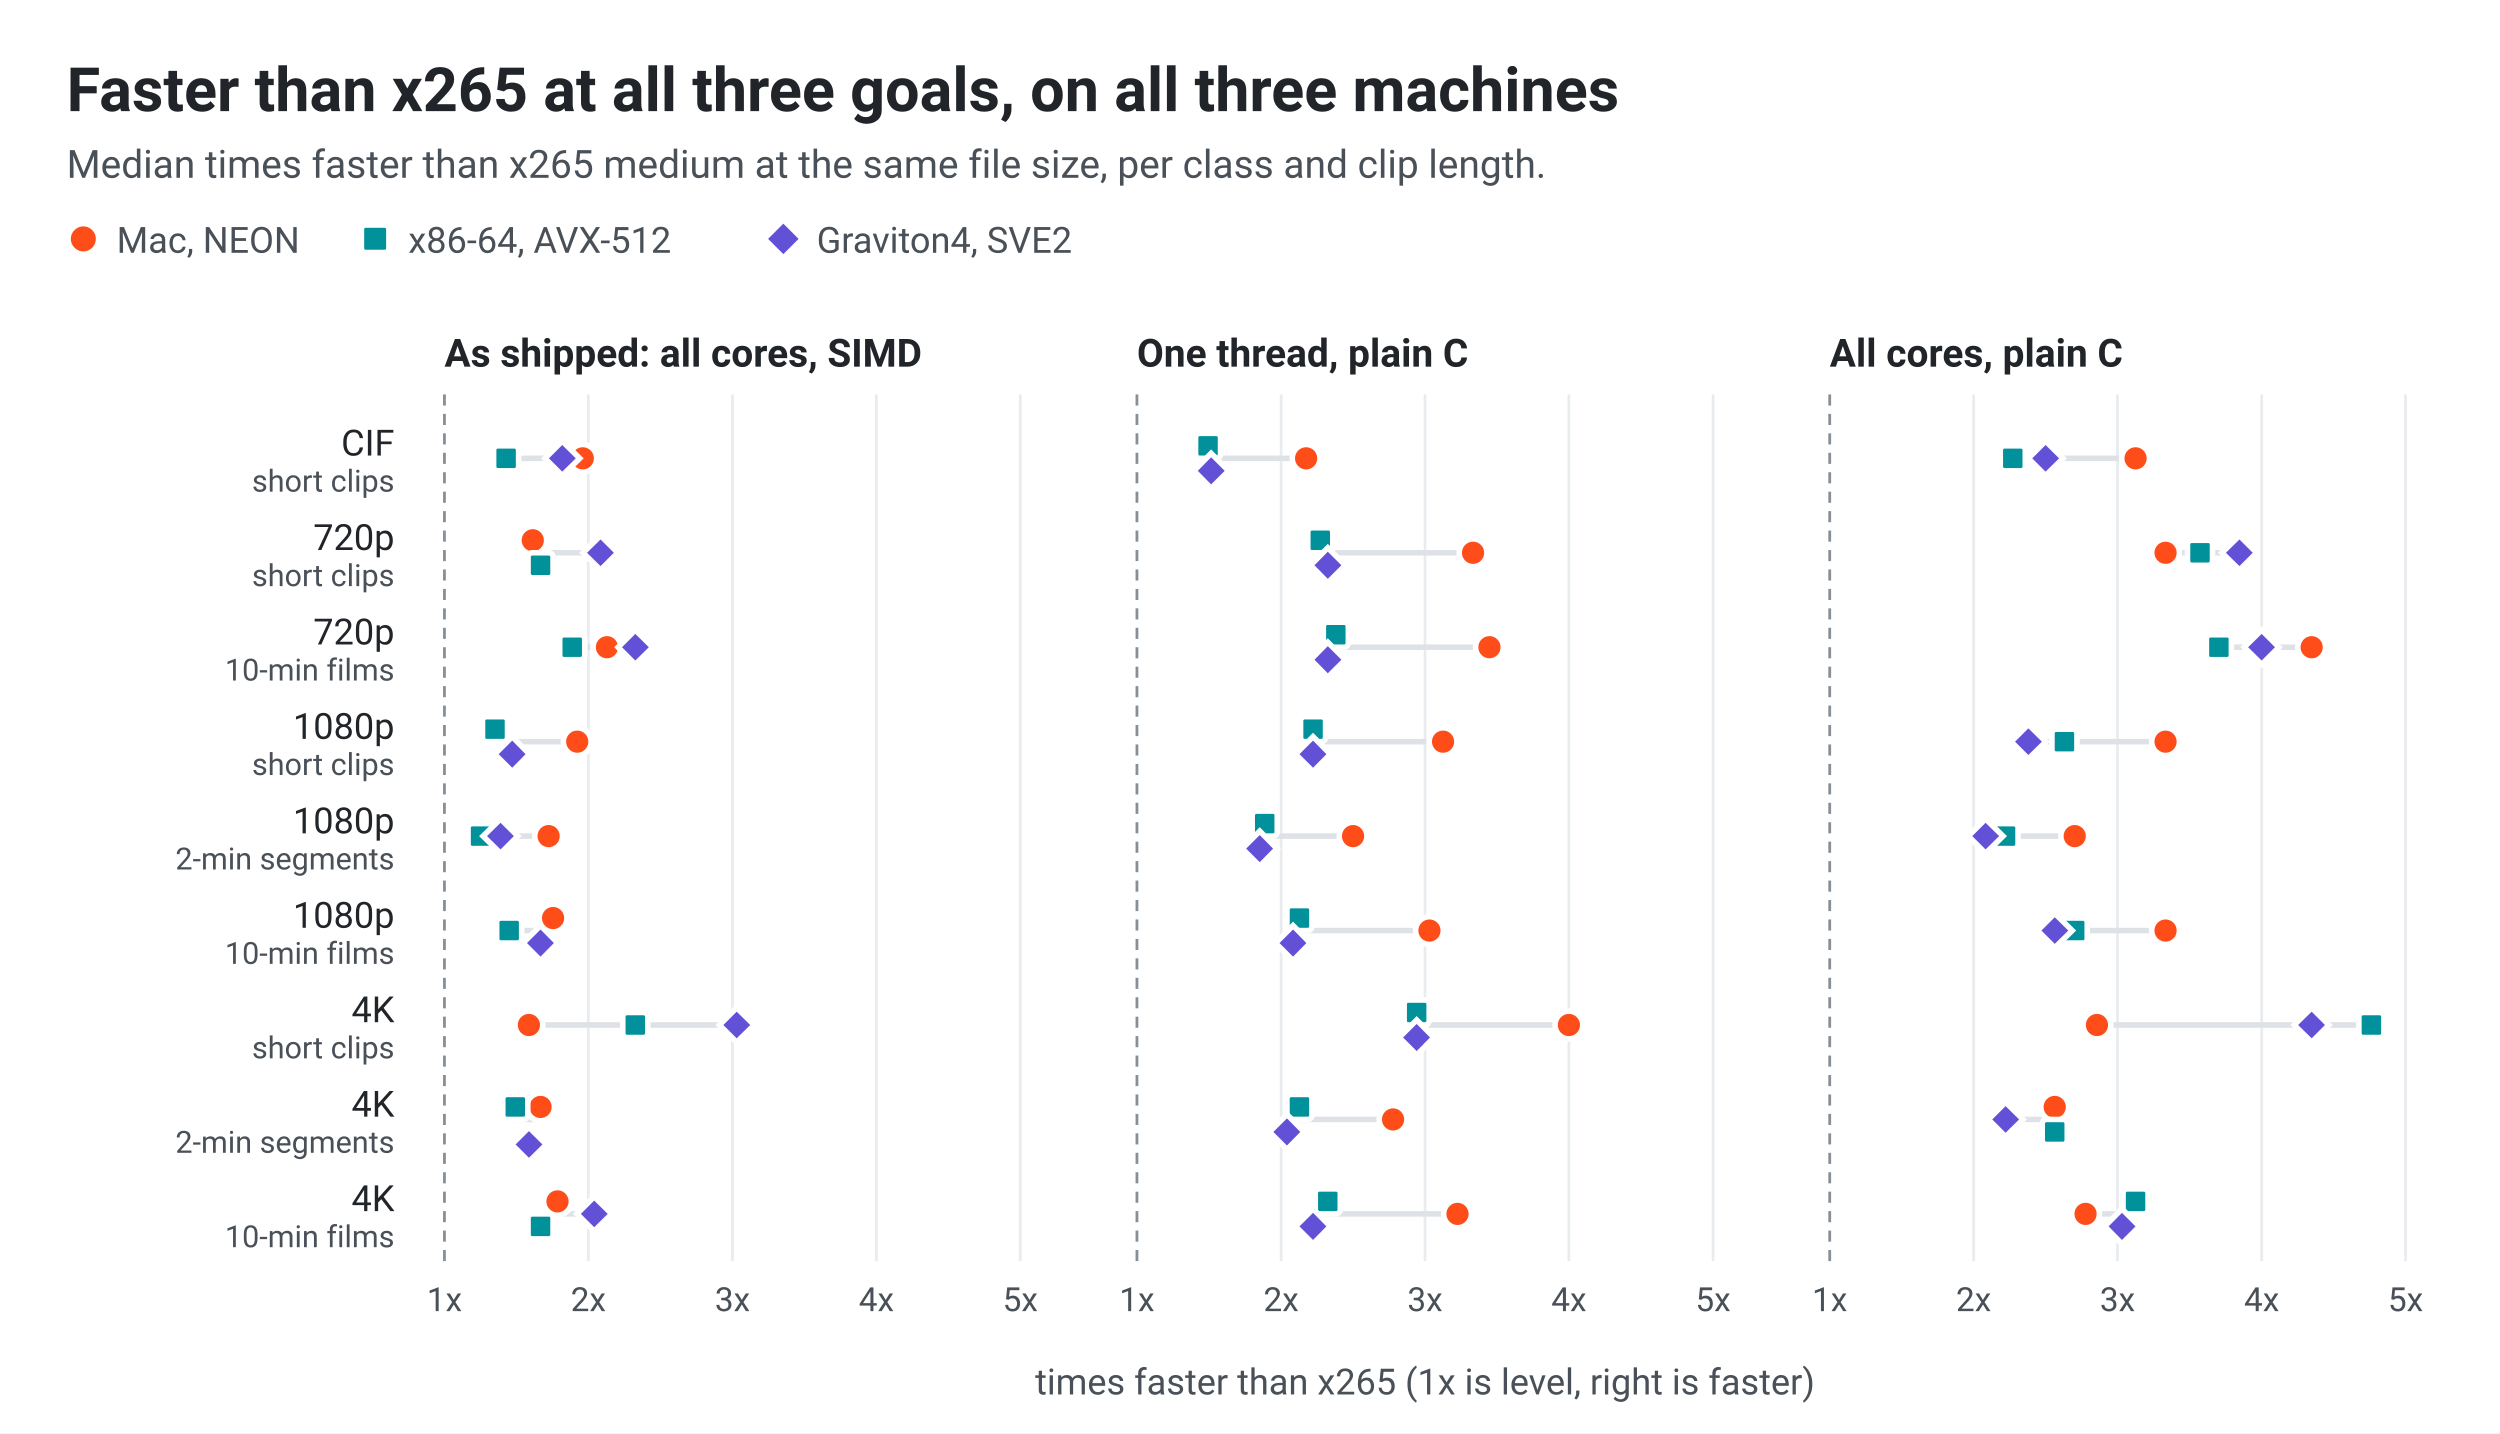
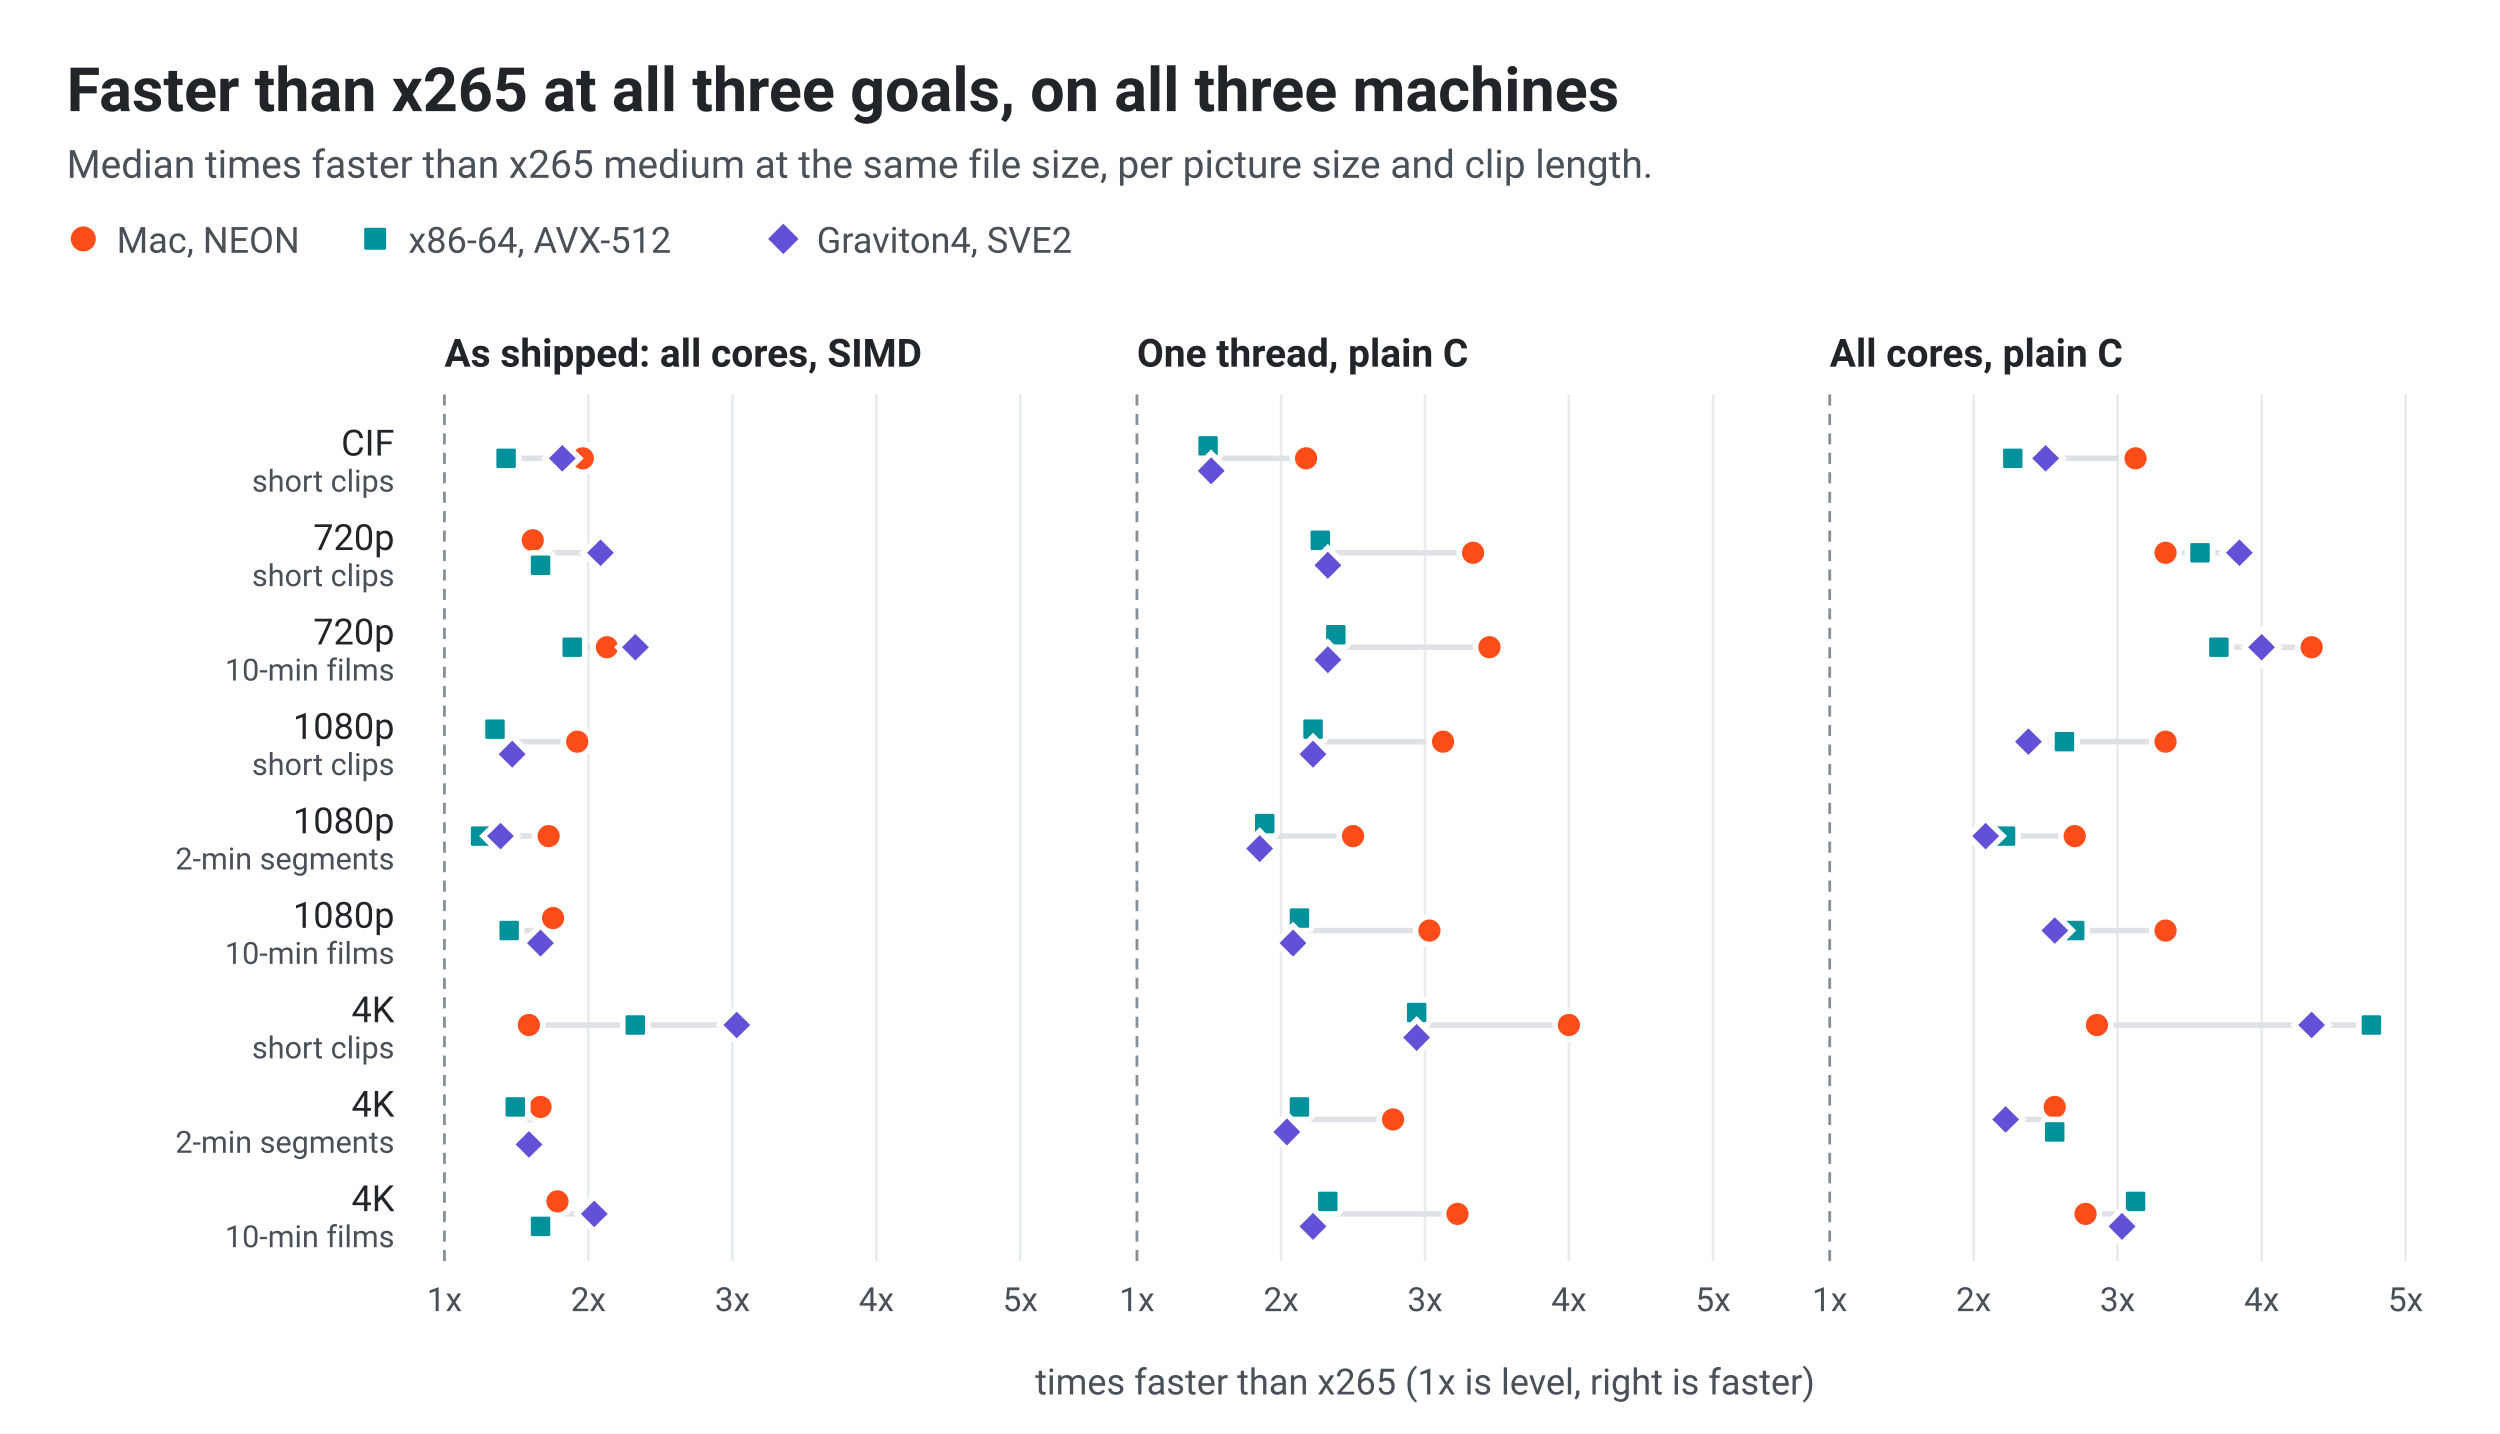
<svg xmlns="http://www.w3.org/2000/svg" width="900" height="516" viewBox="0 0 900 516" role="img">
  <style>
.bg{fill:#ffffff}.t1{fill:#212529}.t2{fill:#495057}.grid{stroke:#e9ecef}
.base{stroke:#868e96}.ring{stroke:#ffffff}.med{stroke:#212529}.band{fill:#f1f3f5}
.s1{fill:#ff4d1a}.s2{fill:#00919a}.s3{fill:#6250d6}.sx{fill:#868e96}
.l1{stroke:#ff4d1a}.l2{stroke:#00919a}.l3{stroke:#6250d6}.lx{stroke:#868e96}.span{stroke:#dee2e6}
.note{fill:#b8330a}.wash{fill:#ffe8dc}
text{font-family:system-ui,-apple-system,"Segoe UI",Roboto,Helvetica,Arial,sans-serif}
@media (prefers-color-scheme:dark){
.bg{fill:#1b1c1e}.t1{fill:#e9ecee}.t2{fill:#b6bcc1}.grid{stroke:#2e3135}
.base{stroke:#8f959a}.ring{stroke:#1b1c1e}.med{stroke:#e9ecee}.band{fill:#23262a}
.s1{fill:#ff4d1a}.s2{fill:#12a3ad}.s3{fill:#9085e9}.sx{fill:#8f959a}
.l1{stroke:#ff4d1a}.l2{stroke:#12a3ad}.l3{stroke:#9085e9}.lx{stroke:#8f959a}.span{stroke:#3a3e43}
.note{fill:#ff8a5c}.wash{fill:#45200f}}
</style>
  <rect width="100%" height="100%" class="bg" />
  <text x="24.0" y="40.0" font-size="22" class="t1" text-anchor="start" font-weight="600">Faster than x265 at all three goals, on all three machines</text>
-   <text x="24.0" y="64.0" font-size="14" class="t2" text-anchor="start">Median times faster than x265 medium at the same file size, per class and clip length.</text>
+   <text x="24.0" y="64.0" font-size="14" class="t2" text-anchor="start">Median times faster than x265 medium at the same file size, per picture size and clip length.</text>
  <circle cx="30.0" cy="86.0" r="5.5" class="s1 ring" stroke-width="2" />
  <text x="42.0" y="91.0" font-size="13" class="t2" text-anchor="start">Mac, NEON</text>
  <rect x="130.1" y="81.0" width="9.9" height="9.9" rx="1.5" class="s2 ring" stroke-width="2" />
  <text x="147.0" y="91.0" font-size="13" class="t2" text-anchor="start">x86-64, AVX-512</text>
  <polygon points="282.0,79.1 288.9,86.0 282.0,92.9 275.1,86.0" class="s3 ring" stroke-width="2" />
  <text x="294.0" y="91.0" font-size="13" class="t2" text-anchor="start">Graviton4, SVE2</text>
  <text x="160.0" y="132.0" font-size="14" class="t1" text-anchor="start" font-weight="600">As shipped: all cores, SIMD</text>
  <line x1="160.0" y1="142" x2="160.0" y2="454" class="base" stroke-dasharray="4 3" />
  <text x="160.0" y="472.0" font-size="12" class="t2" text-anchor="middle">1x</text>
  <line x1="211.8" y1="142" x2="211.8" y2="454" class="grid" />
  <text x="211.8" y="472.0" font-size="12" class="t2" text-anchor="middle">2x</text>
  <line x1="263.7" y1="142" x2="263.7" y2="454" class="grid" />
  <text x="263.7" y="472.0" font-size="12" class="t2" text-anchor="middle">3x</text>
  <line x1="315.5" y1="142" x2="315.5" y2="454" class="grid" />
  <text x="315.5" y="472.0" font-size="12" class="t2" text-anchor="middle">4x</text>
  <line x1="367.3" y1="142" x2="367.3" y2="454" class="grid" />
  <text x="367.3" y="472.0" font-size="12" class="t2" text-anchor="middle">5x</text>
  <text x="142.0" y="164.0" font-size="13" class="t1" text-anchor="end">CIF</text>
  <text x="142.0" y="177.0" font-size="11" class="t2" text-anchor="end">short clips</text>
  <line x1="182.2" y1="165.0" x2="209.8" y2="165.0" class="span" stroke-width="2" />
  <circle cx="209.8" cy="165.0" r="5" class="s1 ring" stroke-width="2" />
  <rect x="177.7" y="160.5" width="9.0" height="9.0" rx="1.5" class="s2 ring" stroke-width="2" />
  <polygon points="202.4,158.8 208.7,165.0 202.4,171.2 196.2,165.0" class="s3 ring" stroke-width="2" />
  <text x="142.0" y="198.0" font-size="13" class="t1" text-anchor="end">720p</text>
  <text x="142.0" y="211.0" font-size="11" class="t2" text-anchor="end">short clips</text>
  <line x1="191.8" y1="199.0" x2="216.2" y2="199.0" class="span" stroke-width="2" />
  <circle cx="191.8" cy="194.5" r="5" class="s1 ring" stroke-width="2" />
  <rect x="190.1" y="199.0" width="9.0" height="9.0" rx="1.5" class="s2 ring" stroke-width="2" />
  <polygon points="216.2,192.8 222.4,199.0 216.2,205.2 209.9,199.0" class="s3 ring" stroke-width="2" />
  <text x="142.0" y="232.0" font-size="13" class="t1" text-anchor="end">720p</text>
  <text x="142.0" y="245.0" font-size="11" class="t2" text-anchor="end">10-min films</text>
  <line x1="206.0" y1="233.0" x2="228.7" y2="233.0" class="span" stroke-width="2" />
  <circle cx="218.5" cy="233.0" r="5" class="s1 ring" stroke-width="2" />
  <rect x="201.5" y="228.5" width="9.0" height="9.0" rx="1.5" class="s2 ring" stroke-width="2" />
  <polygon points="228.7,226.8 235.0,233.0 228.7,239.2 222.5,233.0" class="s3 ring" stroke-width="2" />
  <text x="142.0" y="266.0" font-size="13" class="t1" text-anchor="end">1080p</text>
  <text x="142.0" y="279.0" font-size="11" class="t2" text-anchor="end">short clips</text>
  <line x1="178.2" y1="267.0" x2="207.8" y2="267.0" class="span" stroke-width="2" />
  <circle cx="207.8" cy="267.0" r="5" class="s1 ring" stroke-width="2" />
  <rect x="173.7" y="258.0" width="9.0" height="9.0" rx="1.5" class="s2 ring" stroke-width="2" />
  <polygon points="184.4,265.2 190.6,271.5 184.4,277.8 178.1,271.5" class="s3 ring" stroke-width="2" />
  <text x="142.0" y="300.0" font-size="13" class="t1" text-anchor="end">1080p</text>
  <text x="142.0" y="313.0" font-size="11" class="t2" text-anchor="end">2-min segments</text>
  <line x1="173.0" y1="301.0" x2="197.5" y2="301.0" class="span" stroke-width="2" />
  <circle cx="197.5" cy="301.0" r="5" class="s1 ring" stroke-width="2" />
  <rect x="168.5" y="296.5" width="9.0" height="9.0" rx="1.5" class="s2 ring" stroke-width="2" />
  <polygon points="180.2,294.8 186.4,301.0 180.2,307.2 173.9,301.0" class="s3 ring" stroke-width="2" />
  <text x="142.0" y="334.0" font-size="13" class="t1" text-anchor="end">1080p</text>
  <text x="142.0" y="347.0" font-size="11" class="t2" text-anchor="end">10-min films</text>
  <line x1="183.3" y1="335.0" x2="199.1" y2="335.0" class="span" stroke-width="2" />
  <circle cx="199.1" cy="330.5" r="5" class="s1 ring" stroke-width="2" />
  <rect x="178.8" y="330.5" width="9.0" height="9.0" rx="1.5" class="s2 ring" stroke-width="2" />
  <polygon points="194.6,333.2 200.8,339.5 194.6,345.8 188.3,339.5" class="s3 ring" stroke-width="2" />
  <text x="142.0" y="368.0" font-size="13" class="t1" text-anchor="end">4K</text>
  <text x="142.0" y="381.0" font-size="11" class="t2" text-anchor="end">short clips</text>
  <line x1="190.4" y1="369.0" x2="265.2" y2="369.0" class="span" stroke-width="2" />
  <circle cx="190.4" cy="369.0" r="5" class="s1 ring" stroke-width="2" />
  <rect x="224.2" y="364.5" width="9.0" height="9.0" rx="1.5" class="s2 ring" stroke-width="2" />
  <polygon points="265.2,362.8 271.5,369.0 265.2,375.2 259.0,369.0" class="s3 ring" stroke-width="2" />
  <text x="142.0" y="402.0" font-size="13" class="t1" text-anchor="end">4K</text>
  <text x="142.0" y="415.0" font-size="11" class="t2" text-anchor="end">2-min segments</text>
  <line x1="185.5" y1="403.0" x2="194.6" y2="403.0" class="span" stroke-width="2" />
  <circle cx="194.6" cy="398.5" r="5" class="s1 ring" stroke-width="2" />
  <rect x="181.0" y="394.0" width="9.0" height="9.0" rx="1.5" class="s2 ring" stroke-width="2" />
  <polygon points="190.4,405.8 196.7,412.0 190.4,418.2 184.2,412.0" class="s3 ring" stroke-width="2" />
  <text x="142.0" y="436.0" font-size="13" class="t1" text-anchor="end">4K</text>
  <text x="142.0" y="449.0" font-size="11" class="t2" text-anchor="end">10-min films</text>
  <line x1="194.6" y1="437.0" x2="213.9" y2="437.0" class="span" stroke-width="2" />
  <circle cx="200.7" cy="432.5" r="5" class="s1 ring" stroke-width="2" />
  <rect x="190.1" y="437.0" width="9.0" height="9.0" rx="1.5" class="s2 ring" stroke-width="2" />
  <polygon points="213.9,430.8 220.2,437.0 213.9,443.2 207.7,437.0" class="s3 ring" stroke-width="2" />
  <text x="409.3" y="132.0" font-size="14" class="t1" text-anchor="start" font-weight="600">One thread, plain C</text>
  <line x1="409.3" y1="142" x2="409.3" y2="454" class="base" stroke-dasharray="4 3" />
  <text x="409.3" y="472.0" font-size="12" class="t2" text-anchor="middle">1x</text>
  <line x1="461.2" y1="142" x2="461.2" y2="454" class="grid" />
  <text x="461.2" y="472.0" font-size="12" class="t2" text-anchor="middle">2x</text>
  <line x1="513.0" y1="142" x2="513.0" y2="454" class="grid" />
  <text x="513.0" y="472.0" font-size="12" class="t2" text-anchor="middle">3x</text>
  <line x1="564.8" y1="142" x2="564.8" y2="454" class="grid" />
  <text x="564.8" y="472.0" font-size="12" class="t2" text-anchor="middle">4x</text>
  <line x1="616.7" y1="142" x2="616.7" y2="454" class="grid" />
  <text x="616.7" y="472.0" font-size="12" class="t2" text-anchor="middle">5x</text>
  <line x1="434.9" y1="165.0" x2="470.2" y2="165.0" class="span" stroke-width="2" />
  <circle cx="470.2" cy="165.0" r="5" class="s1 ring" stroke-width="2" />
  <rect x="430.4" y="156.0" width="9.0" height="9.0" rx="1.5" class="s2 ring" stroke-width="2" />
  <polygon points="436.0,163.2 442.3,169.5 436.0,175.8 429.8,169.5" class="s3 ring" stroke-width="2" />
  <line x1="475.3" y1="199.0" x2="530.3" y2="199.0" class="span" stroke-width="2" />
  <circle cx="530.3" cy="199.0" r="5" class="s1 ring" stroke-width="2" />
  <rect x="470.8" y="190.0" width="9.0" height="9.0" rx="1.5" class="s2 ring" stroke-width="2" />
  <polygon points="478.0,197.2 484.3,203.5 478.0,209.8 471.8,203.5" class="s3 ring" stroke-width="2" />
  <line x1="478.0" y1="233.0" x2="536.2" y2="233.0" class="span" stroke-width="2" />
  <circle cx="536.2" cy="233.0" r="5" class="s1 ring" stroke-width="2" />
  <rect x="476.4" y="224.0" width="9.0" height="9.0" rx="1.5" class="s2 ring" stroke-width="2" />
  <polygon points="478.0,231.2 484.3,237.5 478.0,243.8 471.8,237.5" class="s3 ring" stroke-width="2" />
  <line x1="472.7" y1="267.0" x2="519.5" y2="267.0" class="span" stroke-width="2" />
  <circle cx="519.5" cy="267.0" r="5" class="s1 ring" stroke-width="2" />
  <rect x="468.2" y="258.0" width="9.0" height="9.0" rx="1.5" class="s2 ring" stroke-width="2" />
  <polygon points="472.7,265.2 478.9,271.5 472.7,277.8 466.4,271.5" class="s3 ring" stroke-width="2" />
  <line x1="453.5" y1="301.0" x2="487.1" y2="301.0" class="span" stroke-width="2" />
  <circle cx="487.1" cy="301.0" r="5" class="s1 ring" stroke-width="2" />
  <rect x="450.8" y="292.0" width="9.0" height="9.0" rx="1.5" class="s2 ring" stroke-width="2" />
  <polygon points="453.5,299.2 459.7,305.5 453.5,311.8 447.2,305.5" class="s3 ring" stroke-width="2" />
  <line x1="465.5" y1="335.0" x2="514.6" y2="335.0" class="span" stroke-width="2" />
  <circle cx="514.6" cy="335.0" r="5" class="s1 ring" stroke-width="2" />
  <rect x="463.3" y="326.0" width="9.0" height="9.0" rx="1.5" class="s2 ring" stroke-width="2" />
  <polygon points="465.5,333.2 471.7,339.5 465.5,345.8 459.2,339.5" class="s3 ring" stroke-width="2" />
  <line x1="510.0" y1="369.0" x2="564.8" y2="369.0" class="span" stroke-width="2" />
  <circle cx="564.8" cy="369.0" r="5" class="s1 ring" stroke-width="2" />
  <rect x="505.5" y="360.0" width="9.0" height="9.0" rx="1.5" class="s2 ring" stroke-width="2" />
  <polygon points="510.0,367.2 516.2,373.5 510.0,379.8 503.7,373.5" class="s3 ring" stroke-width="2" />
  <line x1="463.3" y1="403.0" x2="501.5" y2="403.0" class="span" stroke-width="2" />
  <circle cx="501.5" cy="403.0" r="5" class="s1 ring" stroke-width="2" />
  <rect x="463.3" y="394.0" width="9.0" height="9.0" rx="1.5" class="s2 ring" stroke-width="2" />
  <polygon points="463.3,401.2 469.5,407.5 463.3,413.8 457.0,407.5" class="s3 ring" stroke-width="2" />
  <line x1="472.7" y1="437.0" x2="524.7" y2="437.0" class="span" stroke-width="2" />
  <circle cx="524.7" cy="437.0" r="5" class="s1 ring" stroke-width="2" />
  <rect x="473.5" y="428.0" width="9.0" height="9.0" rx="1.5" class="s2 ring" stroke-width="2" />
  <polygon points="472.7,435.2 478.9,441.5 472.7,447.8 466.4,441.5" class="s3 ring" stroke-width="2" />
  <text x="658.7" y="132.0" font-size="14" class="t1" text-anchor="start" font-weight="600">All cores, plain C</text>
  <line x1="658.7" y1="142" x2="658.7" y2="454" class="base" stroke-dasharray="4 3" />
  <text x="658.7" y="472.0" font-size="12" class="t2" text-anchor="middle">1x</text>
  <line x1="710.5" y1="142" x2="710.5" y2="454" class="grid" />
  <text x="710.5" y="472.0" font-size="12" class="t2" text-anchor="middle">2x</text>
  <line x1="762.3" y1="142" x2="762.3" y2="454" class="grid" />
  <text x="762.3" y="472.0" font-size="12" class="t2" text-anchor="middle">3x</text>
  <line x1="814.2" y1="142" x2="814.2" y2="454" class="grid" />
  <text x="814.2" y="472.0" font-size="12" class="t2" text-anchor="middle">4x</text>
  <line x1="866.0" y1="142" x2="866.0" y2="454" class="grid" />
  <text x="866.0" y="472.0" font-size="12" class="t2" text-anchor="middle">5x</text>
  <line x1="724.6" y1="165.0" x2="768.8" y2="165.0" class="span" stroke-width="2" />
  <circle cx="768.8" cy="165.0" r="5" class="s1 ring" stroke-width="2" />
  <rect x="720.1" y="160.5" width="9.0" height="9.0" rx="1.5" class="s2 ring" stroke-width="2" />
  <polygon points="736.4,158.8 742.7,165.0 736.4,171.2 730.2,165.0" class="s3 ring" stroke-width="2" />
  <line x1="779.6" y1="199.0" x2="806.2" y2="199.0" class="span" stroke-width="2" />
  <circle cx="779.6" cy="199.0" r="5" class="s1 ring" stroke-width="2" />
  <rect x="787.5" y="194.5" width="9.0" height="9.0" rx="1.5" class="s2 ring" stroke-width="2" />
  <polygon points="806.2,192.8 812.4,199.0 806.2,205.2 799.9,199.0" class="s3 ring" stroke-width="2" />
  <line x1="798.8" y1="233.0" x2="832.2" y2="233.0" class="span" stroke-width="2" />
  <circle cx="832.2" cy="233.0" r="5" class="s1 ring" stroke-width="2" />
  <rect x="794.3" y="228.5" width="9.0" height="9.0" rx="1.5" class="s2 ring" stroke-width="2" />
  <polygon points="814.2,226.8 820.4,233.0 814.2,239.2 807.9,233.0" class="s3 ring" stroke-width="2" />
  <line x1="730.2" y1="267.0" x2="779.6" y2="267.0" class="span" stroke-width="2" />
  <circle cx="779.6" cy="267.0" r="5" class="s1 ring" stroke-width="2" />
  <rect x="738.7" y="262.5" width="9.0" height="9.0" rx="1.5" class="s2 ring" stroke-width="2" />
  <polygon points="730.2,260.8 736.5,267.0 730.2,273.2 724.0,267.0" class="s3 ring" stroke-width="2" />
  <line x1="714.8" y1="301.0" x2="746.9" y2="301.0" class="span" stroke-width="2" />
  <circle cx="746.9" cy="301.0" r="5" class="s1 ring" stroke-width="2" />
  <rect x="717.5" y="296.5" width="9.0" height="9.0" rx="1.5" class="s2 ring" stroke-width="2" />
  <polygon points="714.8,294.8 721.1,301.0 714.8,307.2 708.6,301.0" class="s3 ring" stroke-width="2" />
  <line x1="739.7" y1="335.0" x2="779.6" y2="335.0" class="span" stroke-width="2" />
  <circle cx="779.6" cy="335.0" r="5" class="s1 ring" stroke-width="2" />
  <rect x="742.4" y="330.5" width="9.0" height="9.0" rx="1.5" class="s2 ring" stroke-width="2" />
  <polygon points="739.7,328.8 746.0,335.0 739.7,341.2 733.5,335.0" class="s3 ring" stroke-width="2" />
  <line x1="754.9" y1="369.0" x2="853.7" y2="369.0" class="span" stroke-width="2" />
  <circle cx="754.9" cy="369.0" r="5" class="s1 ring" stroke-width="2" />
  <rect x="849.2" y="364.5" width="9.0" height="9.0" rx="1.5" class="s2 ring" stroke-width="2" />
  <polygon points="832.2,362.8 838.4,369.0 832.2,375.2 825.9,369.0" class="s3 ring" stroke-width="2" />
  <line x1="722.0" y1="403.0" x2="739.7" y2="403.0" class="span" stroke-width="2" />
  <circle cx="739.7" cy="398.5" r="5" class="s1 ring" stroke-width="2" />
  <rect x="735.2" y="403.0" width="9.0" height="9.0" rx="1.5" class="s2 ring" stroke-width="2" />
  <polygon points="722.0,396.8 728.3,403.0 722.0,409.2 715.8,403.0" class="s3 ring" stroke-width="2" />
  <line x1="750.8" y1="437.0" x2="768.8" y2="437.0" class="span" stroke-width="2" />
  <circle cx="750.8" cy="437.0" r="5" class="s1 ring" stroke-width="2" />
  <rect x="764.3" y="428.0" width="9.0" height="9.0" rx="1.5" class="s2 ring" stroke-width="2" />
  <polygon points="763.9,435.2 770.2,441.5 763.9,447.8 757.7,441.5" class="s3 ring" stroke-width="2" />
  <text x="513.0" y="502.0" font-size="13" class="t2" text-anchor="middle">times faster than x265 (1x is level, right is faster)</text>
</svg>
